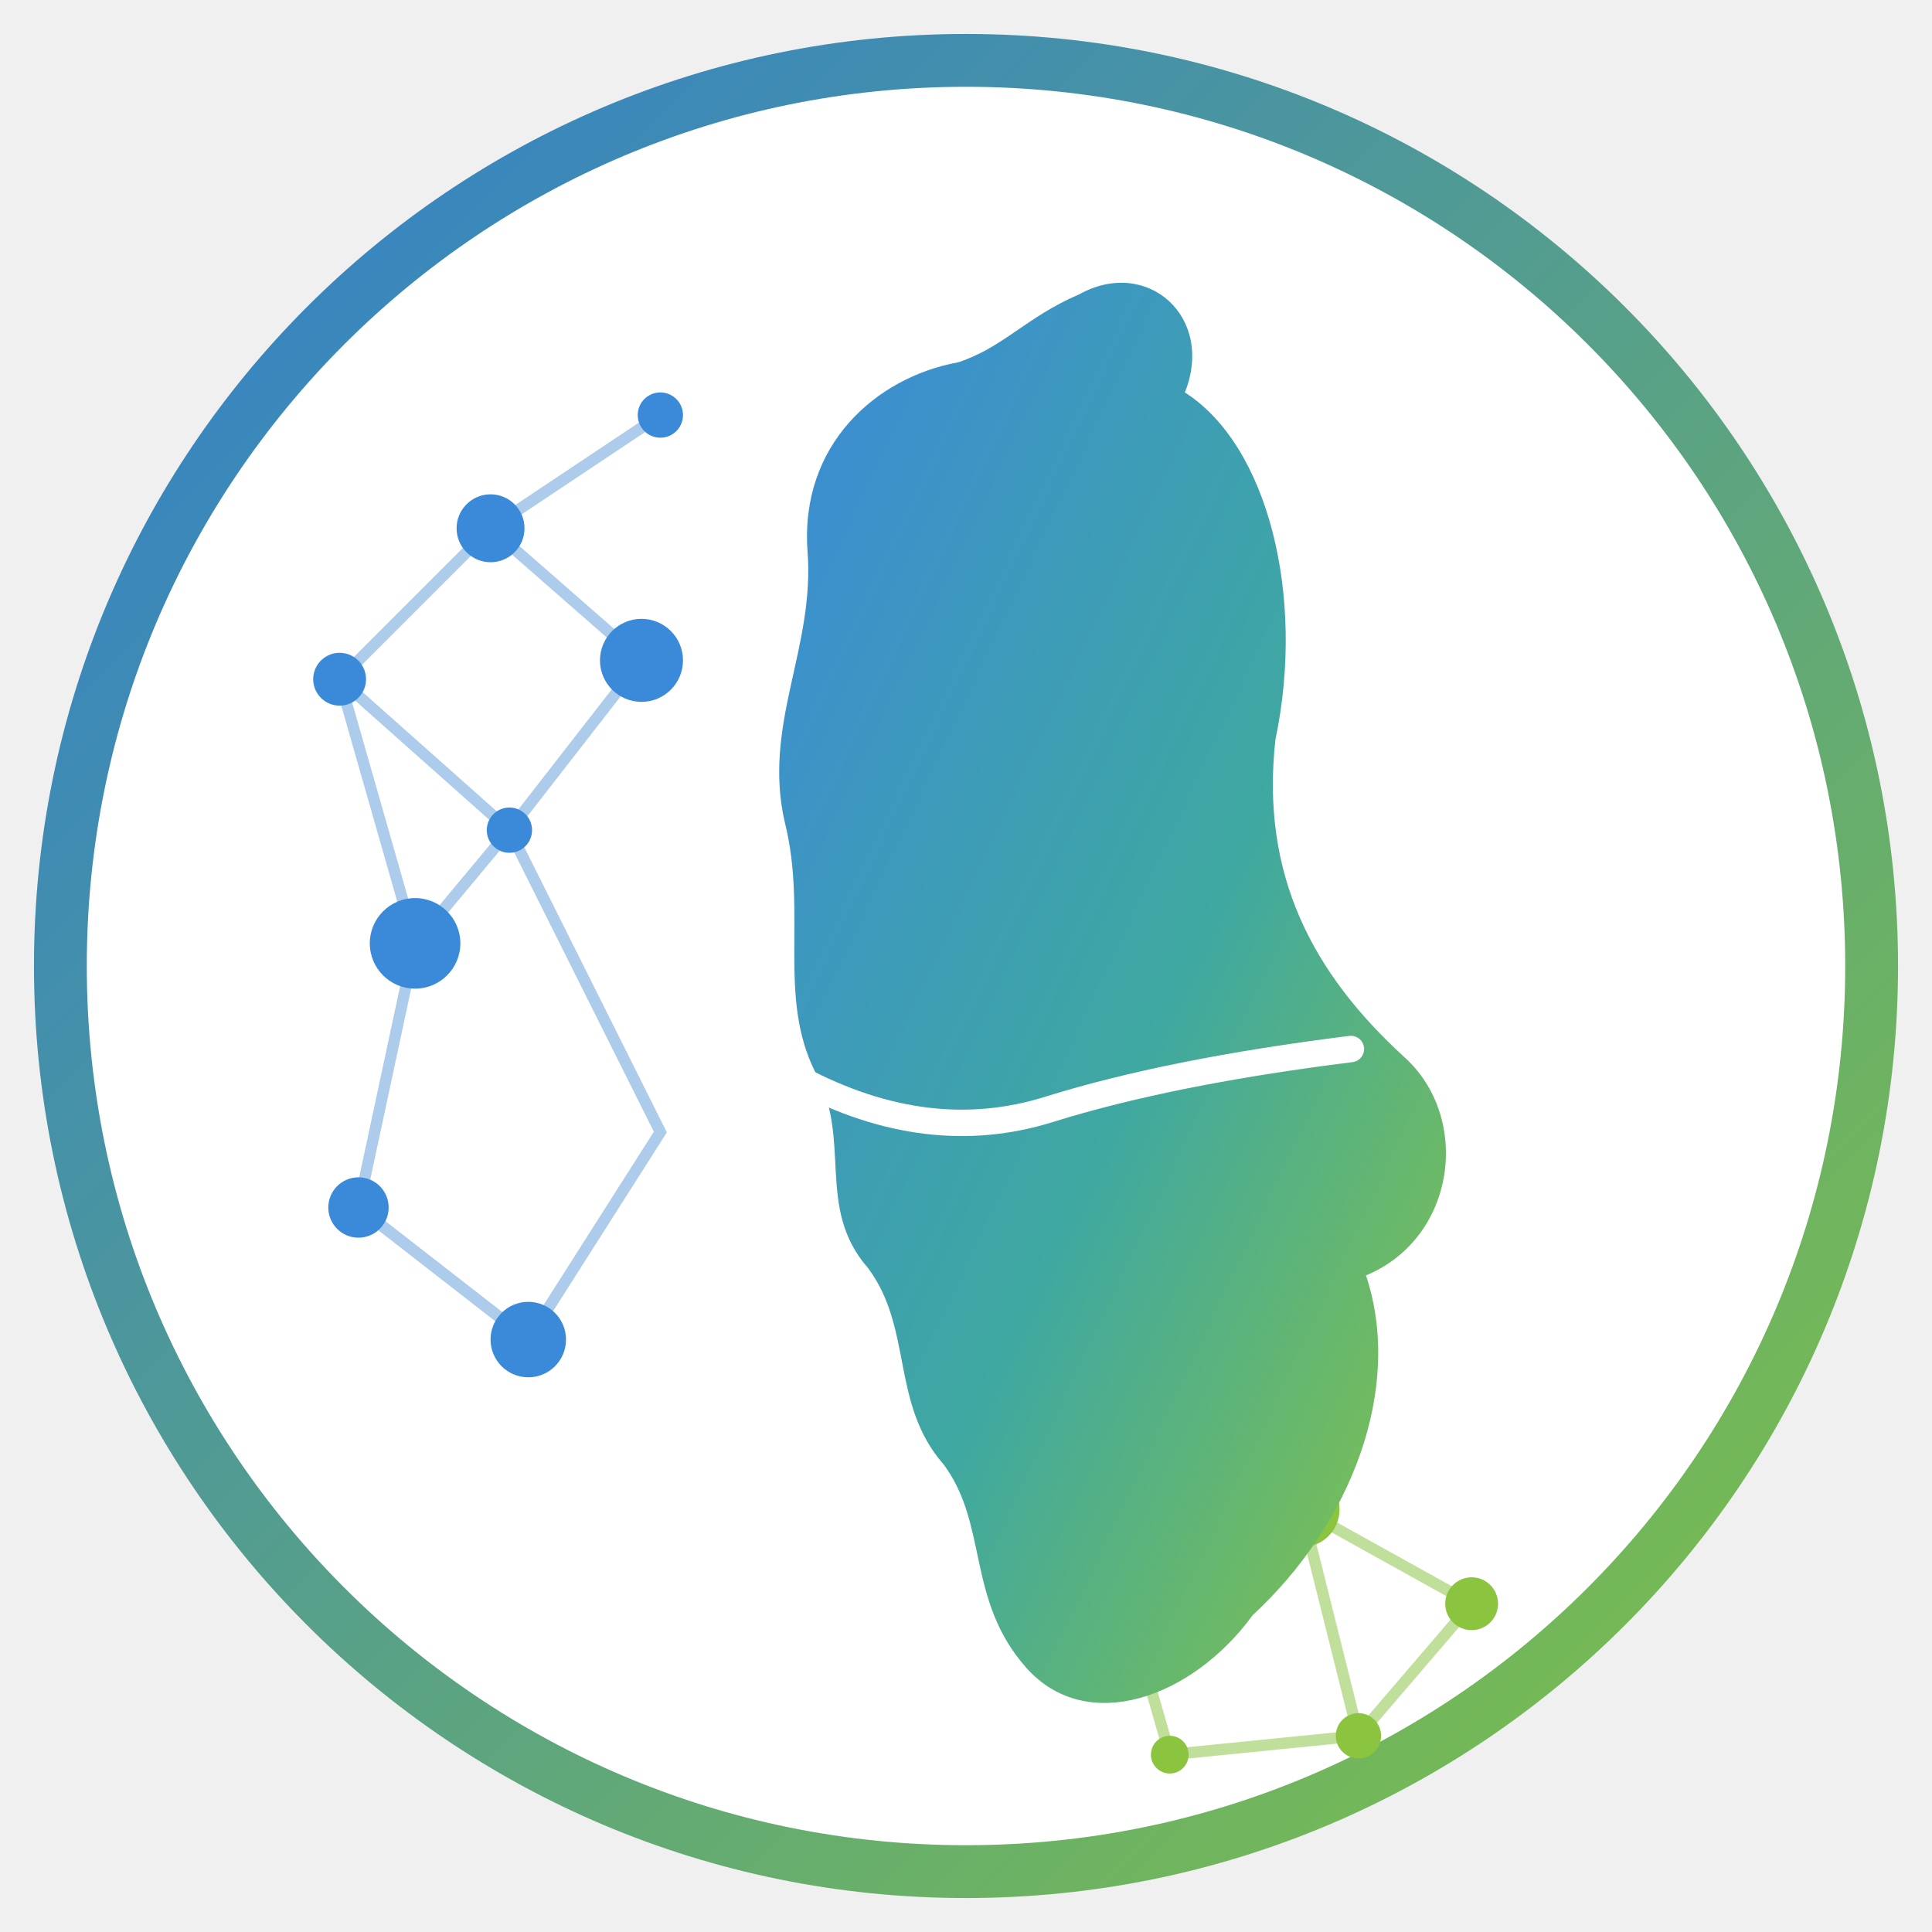
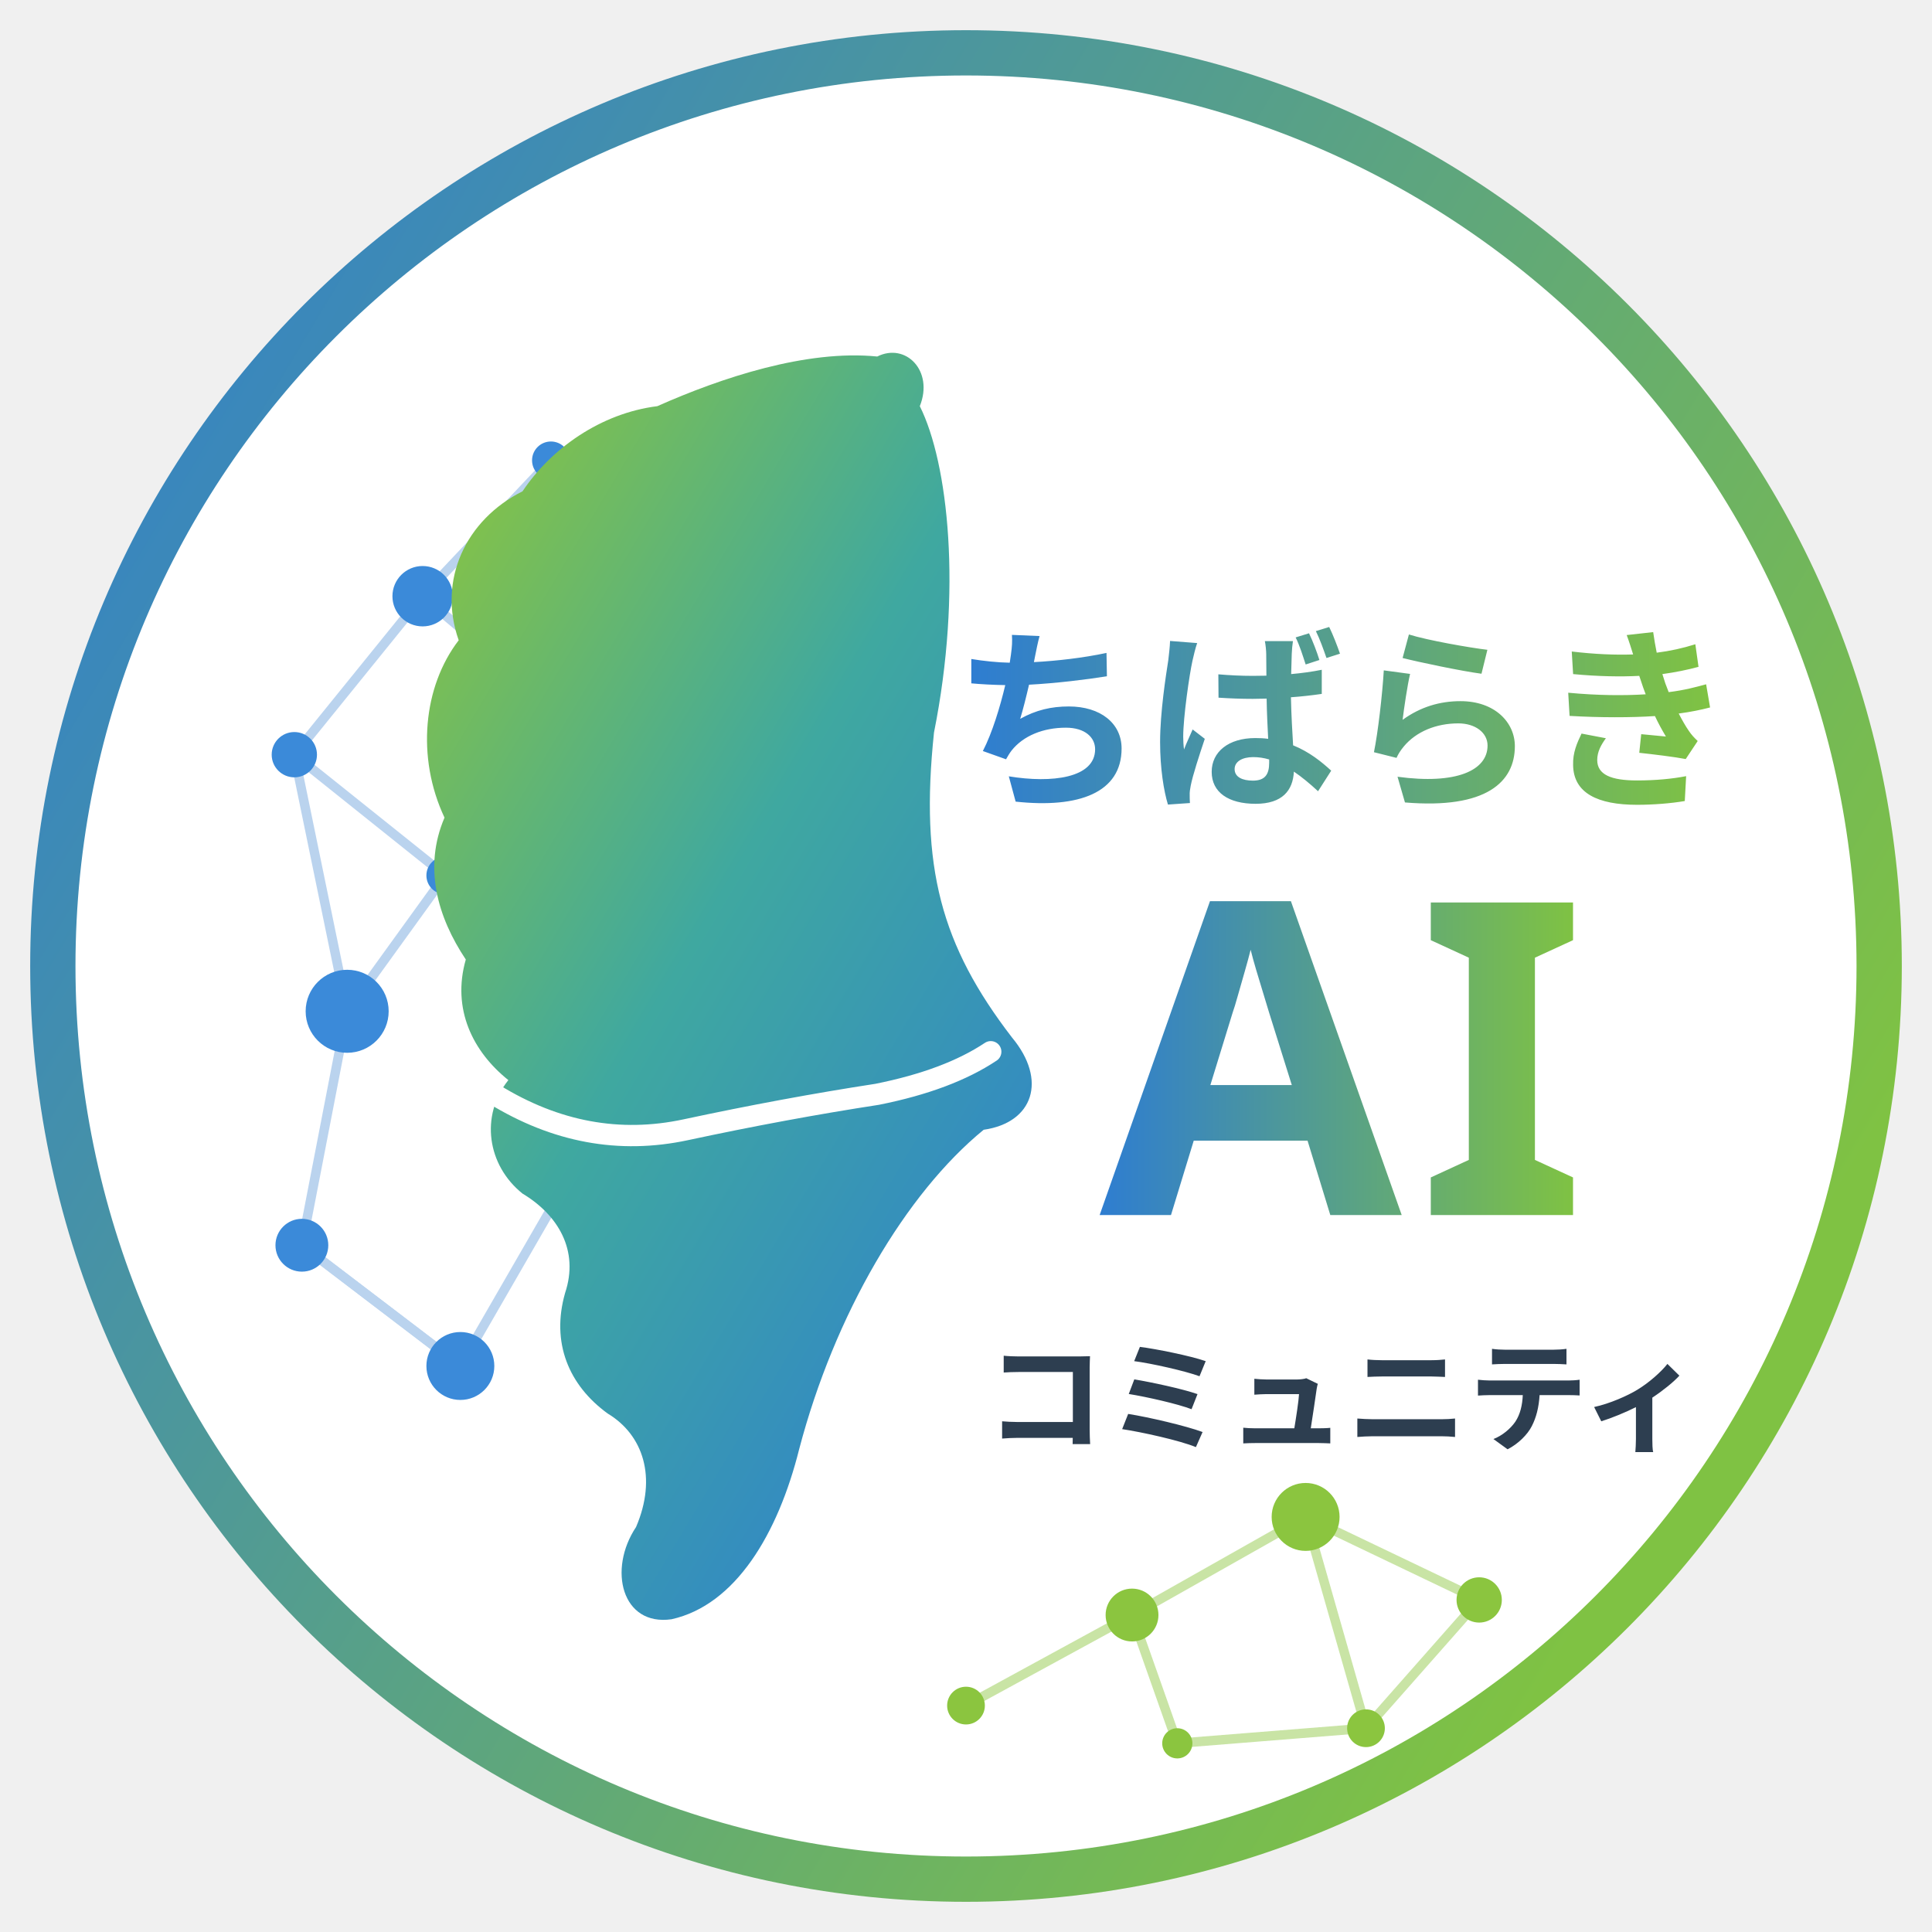
<svg xmlns="http://www.w3.org/2000/svg" viewBox="0 0 512 512" role="img" aria-label="ちばらきAIコミュニティ ロゴ">
  <defs>
-     <linearGradient id="bg" x1="0%" y1="0%" x2="100%" y2="100%">
+     <linearGradient id="ring" x1="0%" y1="0%" x2="100%" y2="60%">
      <stop offset="0%" stop-color="#2e7dd1" />
      <stop offset="100%" stop-color="#7fc243" />
    </linearGradient>
-     <linearGradient id="map" x1="0%" y1="0%" x2="100%" y2="100%">
-       <stop offset="0%" stop-color="#3b8ad9" />
-       <stop offset="55%" stop-color="#3fa8a0" />
-       <stop offset="100%" stop-color="#8bc53f" />
+     <linearGradient id="map" x1="10%" y1="0%" x2="90%" y2="100%">
+       <stop offset="0%" stop-color="#8bc53f" />
+       <stop offset="45%" stop-color="#3fa8a0" />
+       <stop offset="100%" stop-color="#2e7dd1" />
+     </linearGradient>
+     <linearGradient id="txt" x1="0%" y1="0%" x2="100%" y2="0%">
+       <stop offset="0%" stop-color="#2e7dd1" />
+       <stop offset="100%" stop-color="#7fc243" />
    </linearGradient>
  </defs>
-   <circle cx="256" cy="256" r="240" fill="#ffffff" />
-   <circle cx="256" cy="256" r="240" fill="none" stroke="url(#bg)" stroke-width="14" />
-   <g stroke="#9fc2e8" stroke-width="3" fill="none" opacity="0.85">
-     <path d="M90 180 L130 140 L170 175 L135 220 Z" />
-     <path d="M90 180 L110 250 L135 220" />
-     <path d="M110 250 L95 320 L140 355 L175 300 L135 220" />
-     <path d="M95 320 L140 355" />
-     <path d="M130 140 L175 110" />
+   <circle cx="256" cy="256" r="242" fill="#ffffff" />
+   <circle cx="256" cy="256" r="242" fill="none" stroke="url(#ring)" stroke-width="12" />
+   <g stroke="#a9c8ea" stroke-width="2.5" fill="none" opacity="0.8">
+     <path d="M78 200 L112 158 L150 190 L118 232 Z" />
+     <path d="M78 200 L92 268 L118 232" />
+     <path d="M92 268 L80 330 L122 362 L152 310 L118 232" />
+     <path d="M80 330 L122 362" />
+     <path d="M112 158 L146 122" />
+     <path d="M150 190 L118 232" />
  </g>
  <g fill="#3b8ad9">
-     <circle cx="130" cy="140" r="9" />
-     <circle cx="90" cy="180" r="7" />
-     <circle cx="170" cy="175" r="11" />
-     <circle cx="110" cy="250" r="12" />
-     <circle cx="135" cy="220" r="6" />
-     <circle cx="95" cy="320" r="8" />
-     <circle cx="140" cy="355" r="10" />
-     <circle cx="175" cy="110" r="6" />
+     <circle cx="112" cy="158" r="8" />
+     <circle cx="78" cy="200" r="6" />
+     <circle cx="150" cy="190" r="10" />
+     <circle cx="92" cy="268" r="11" />
+     <circle cx="118" cy="232" r="5" />
+     <circle cx="80" cy="330" r="7" />
+     <circle cx="122" cy="362" r="9" />
+     <circle cx="146" cy="122" r="5" />
  </g>
-   <g stroke="#b9dc8f" stroke-width="3" fill="none" opacity="0.9">
-     <path d="M300 430 L345 400 L390 425 L360 460 L310 465 Z" />
-     <path d="M345 400 L360 460" />
+   <g stroke="#bfdf95" stroke-width="2.5" fill="none" opacity="0.85">
+     <path d="M300 428 L346 402 L392 424 L362 458 L312 462 Z" />
+     <path d="M346 402 L362 458" />
+     <path d="M256 452 L300 428" />
  </g>
  <g fill="#8bc53f">
-     <circle cx="300" cy="430" r="8" />
-     <circle cx="345" cy="400" r="10" />
-     <circle cx="390" cy="425" r="7" />
-     <circle cx="360" cy="460" r="6" />
-     <circle cx="310" cy="465" r="5" />
+     <circle cx="300" cy="428" r="7" />
+     <circle cx="346" cy="402" r="9" />
+     <circle cx="392" cy="424" r="6" />
+     <circle cx="362" cy="458" r="5" />
+     <circle cx="312" cy="462" r="4" />
+     <circle cx="256" cy="452" r="5" />
  </g>
-   <path fill="url(#map)" d="     M286 78     C 304 68, 322 84, 314 104     C 336 118, 346 158, 338 196     C 334 232, 348 258, 372 280     C 390 296, 386 328, 362 338     C 372 368, 358 404, 332 428     C 316 450, 288 460, 272 442     C 256 424, 262 404, 250 388     C 236 372, 242 352, 230 336     C 216 320, 226 302, 216 284     C 206 264, 214 242, 208 218     C 202 192, 216 172, 214 146     C 212 118, 232 100, 254 96     C 266 92, 272 84, 286 78     Z" />
-   <path fill="none" stroke="#ffffff" stroke-width="7" stroke-linecap="round" d="M212 286 q34 18 66 8 t80 -16" />
+   <g transform="translate(-42, 8) scale(0.94)">
+     <path fill="url(#map)" d="     M 292 92     C 300 88, 308 96, 304 106     C 312 122, 316 158, 308 198     C 304 236, 310 258, 330 284     C 340 296, 336 308, 322 310     C 300 328, 280 362, 270 400     C 264 424, 252 444, 234 448     C 220 450, 216 434, 224 422     C 230 408, 226 396, 216 390     C 205 382, 200 370, 204 356     C 208 344, 202 334, 192 328     C 182 320, 180 306, 188 296     C 178 288, 172 276, 176 262     C 168 250, 164 236, 170 222     C 162 205, 164 185, 174 172     C 168 155, 176 138, 192 130     C 200 118, 214 108, 230 106     C 248 98, 272 90, 292 92     Z" />
+     <path fill="none" stroke="#ffffff" stroke-width="6" stroke-linecap="round" d="M184 300 q26 16 54 10 t54 -10 q20 -4 32 -12" />
+   </g>
+   <text x="356" y="210" text-anchor="middle" font-family="'Zen Maru Gothic','Hiragino Maru Gothic ProN','Noto Sans JP',sans-serif" font-weight="800" font-size="52" fill="url(#txt)">ちばらき</text>
+   <text x="356" y="322" text-anchor="middle" font-family="'Zen Maru Gothic','Noto Sans JP',sans-serif" font-weight="900" font-size="116" letter-spacing="4" fill="url(#txt)">AI</text>
+   <text x="356" y="382" text-anchor="middle" font-family="'Zen Maru Gothic','Hiragino Maru Gothic ProN','Noto Sans JP',sans-serif" font-weight="800" font-size="32" fill="#2d3e50">コミュニティ</text>
</svg>
